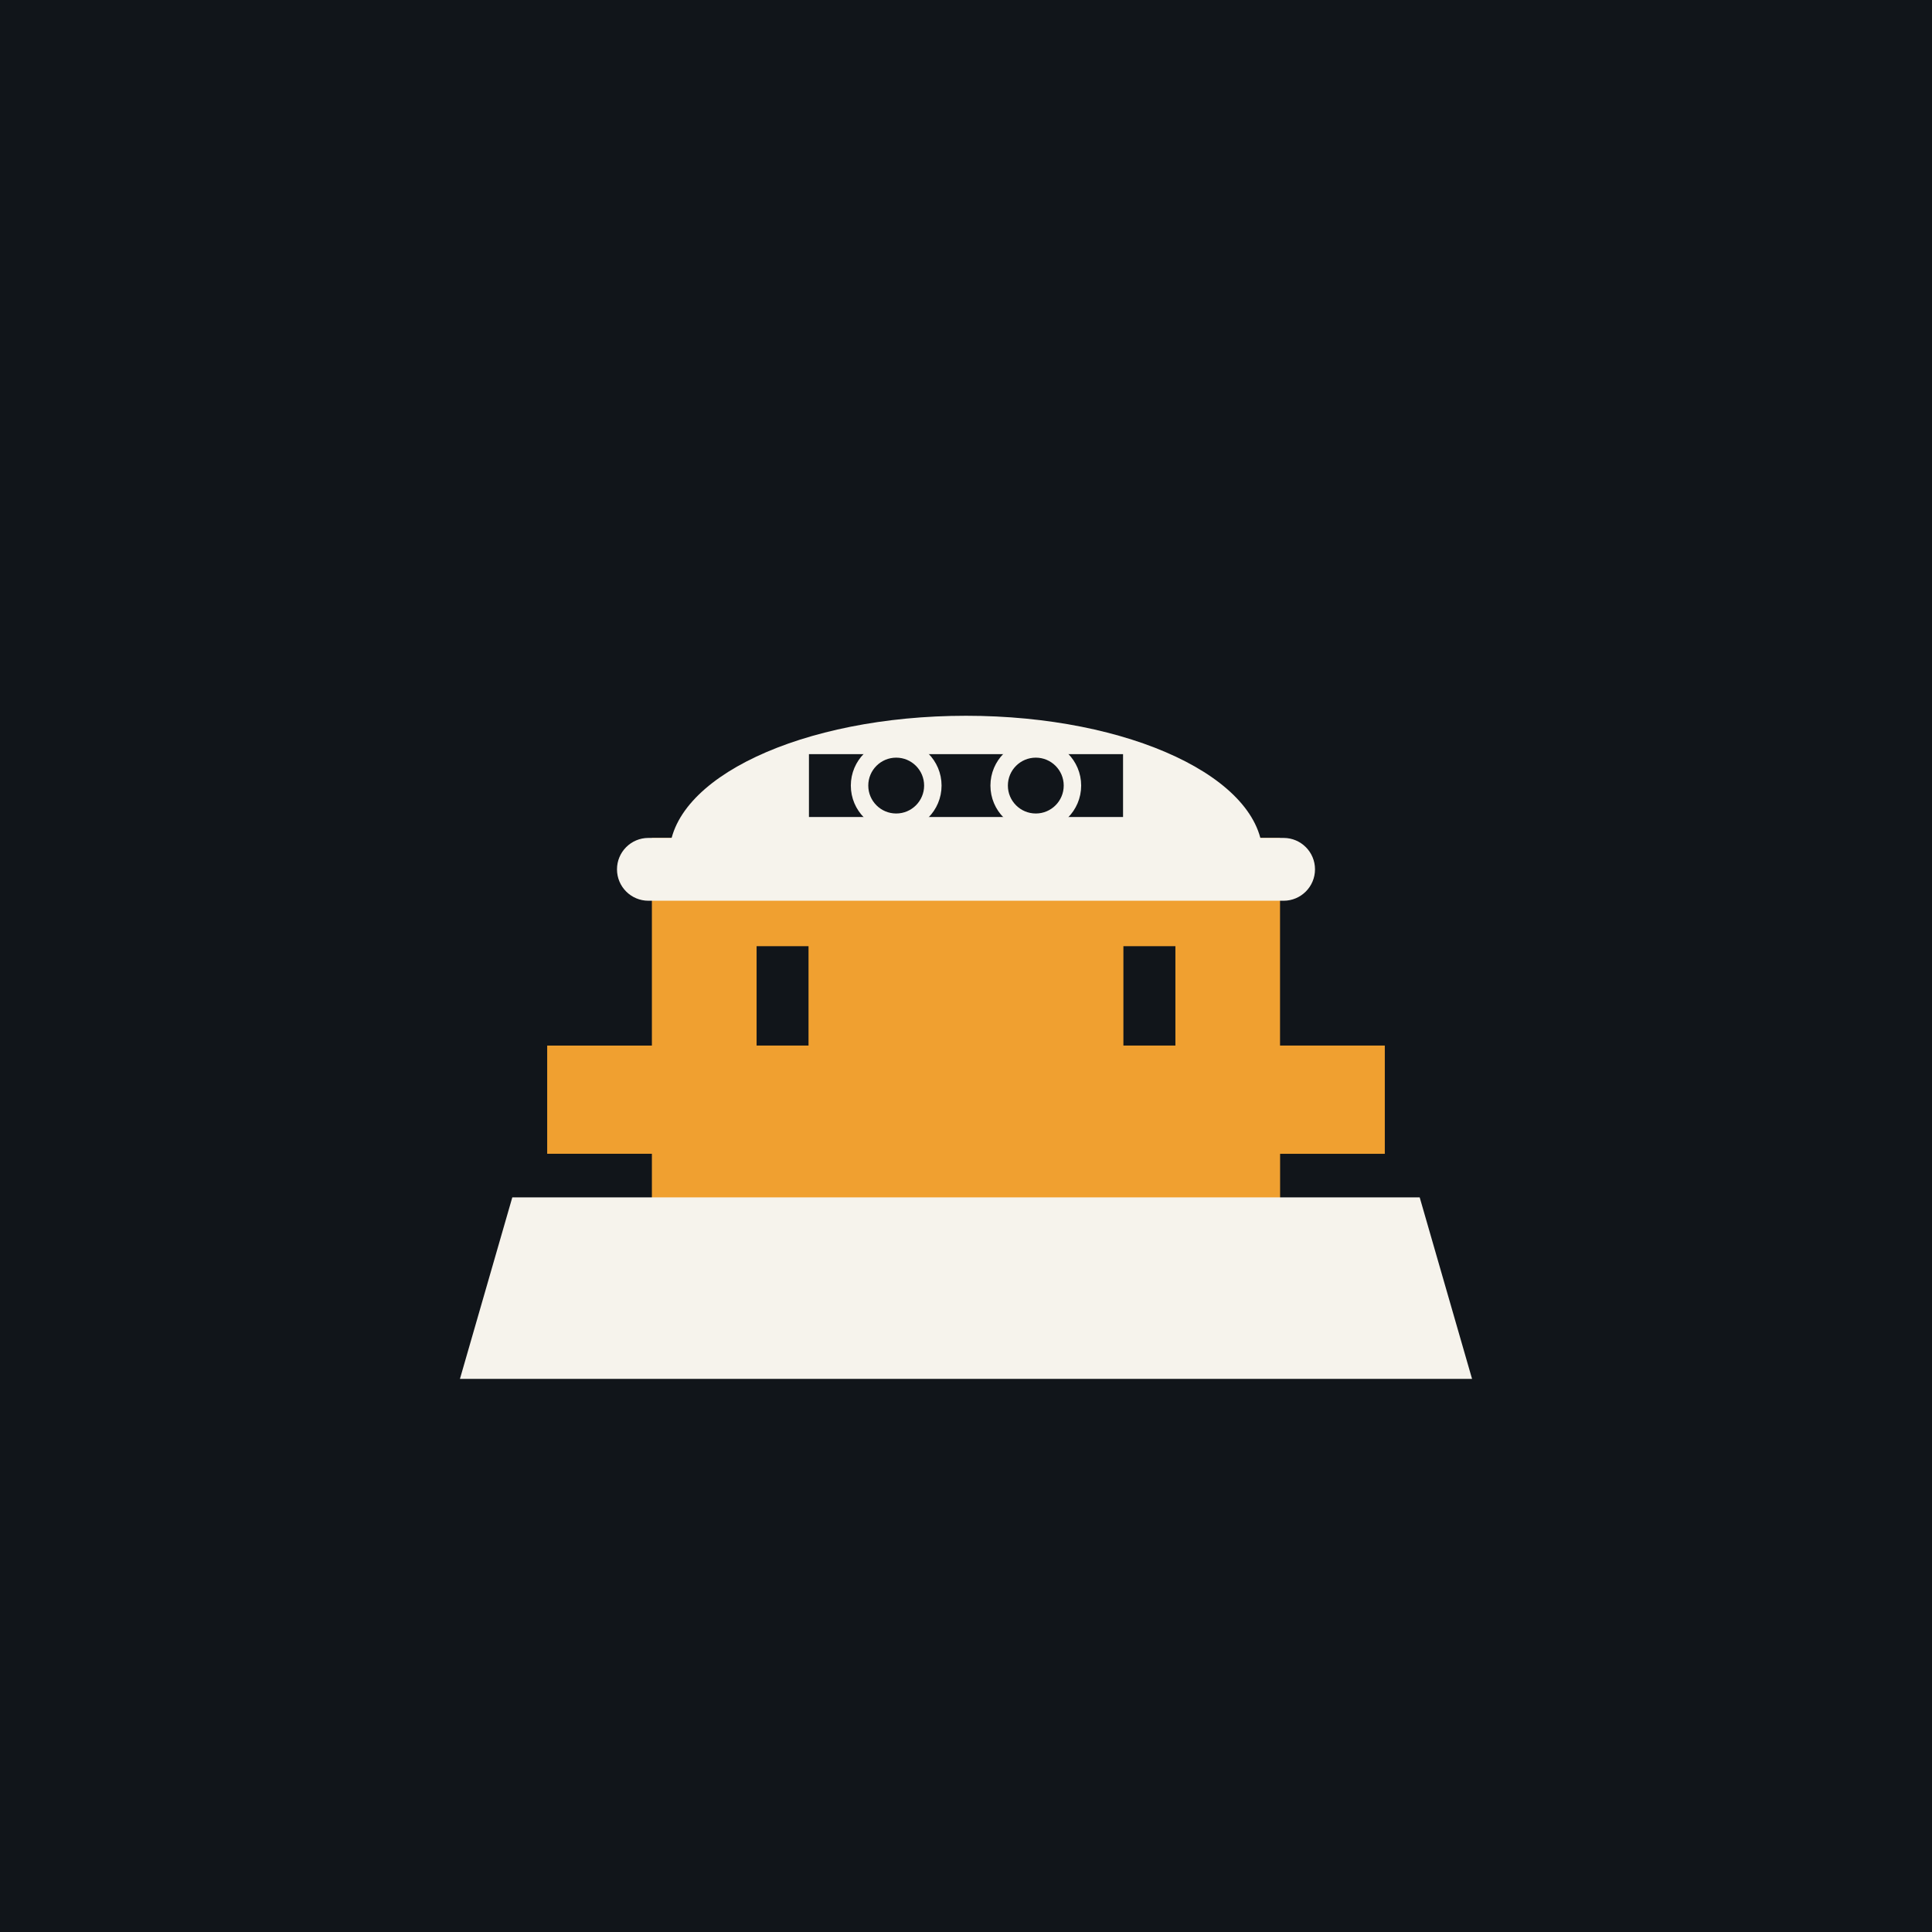
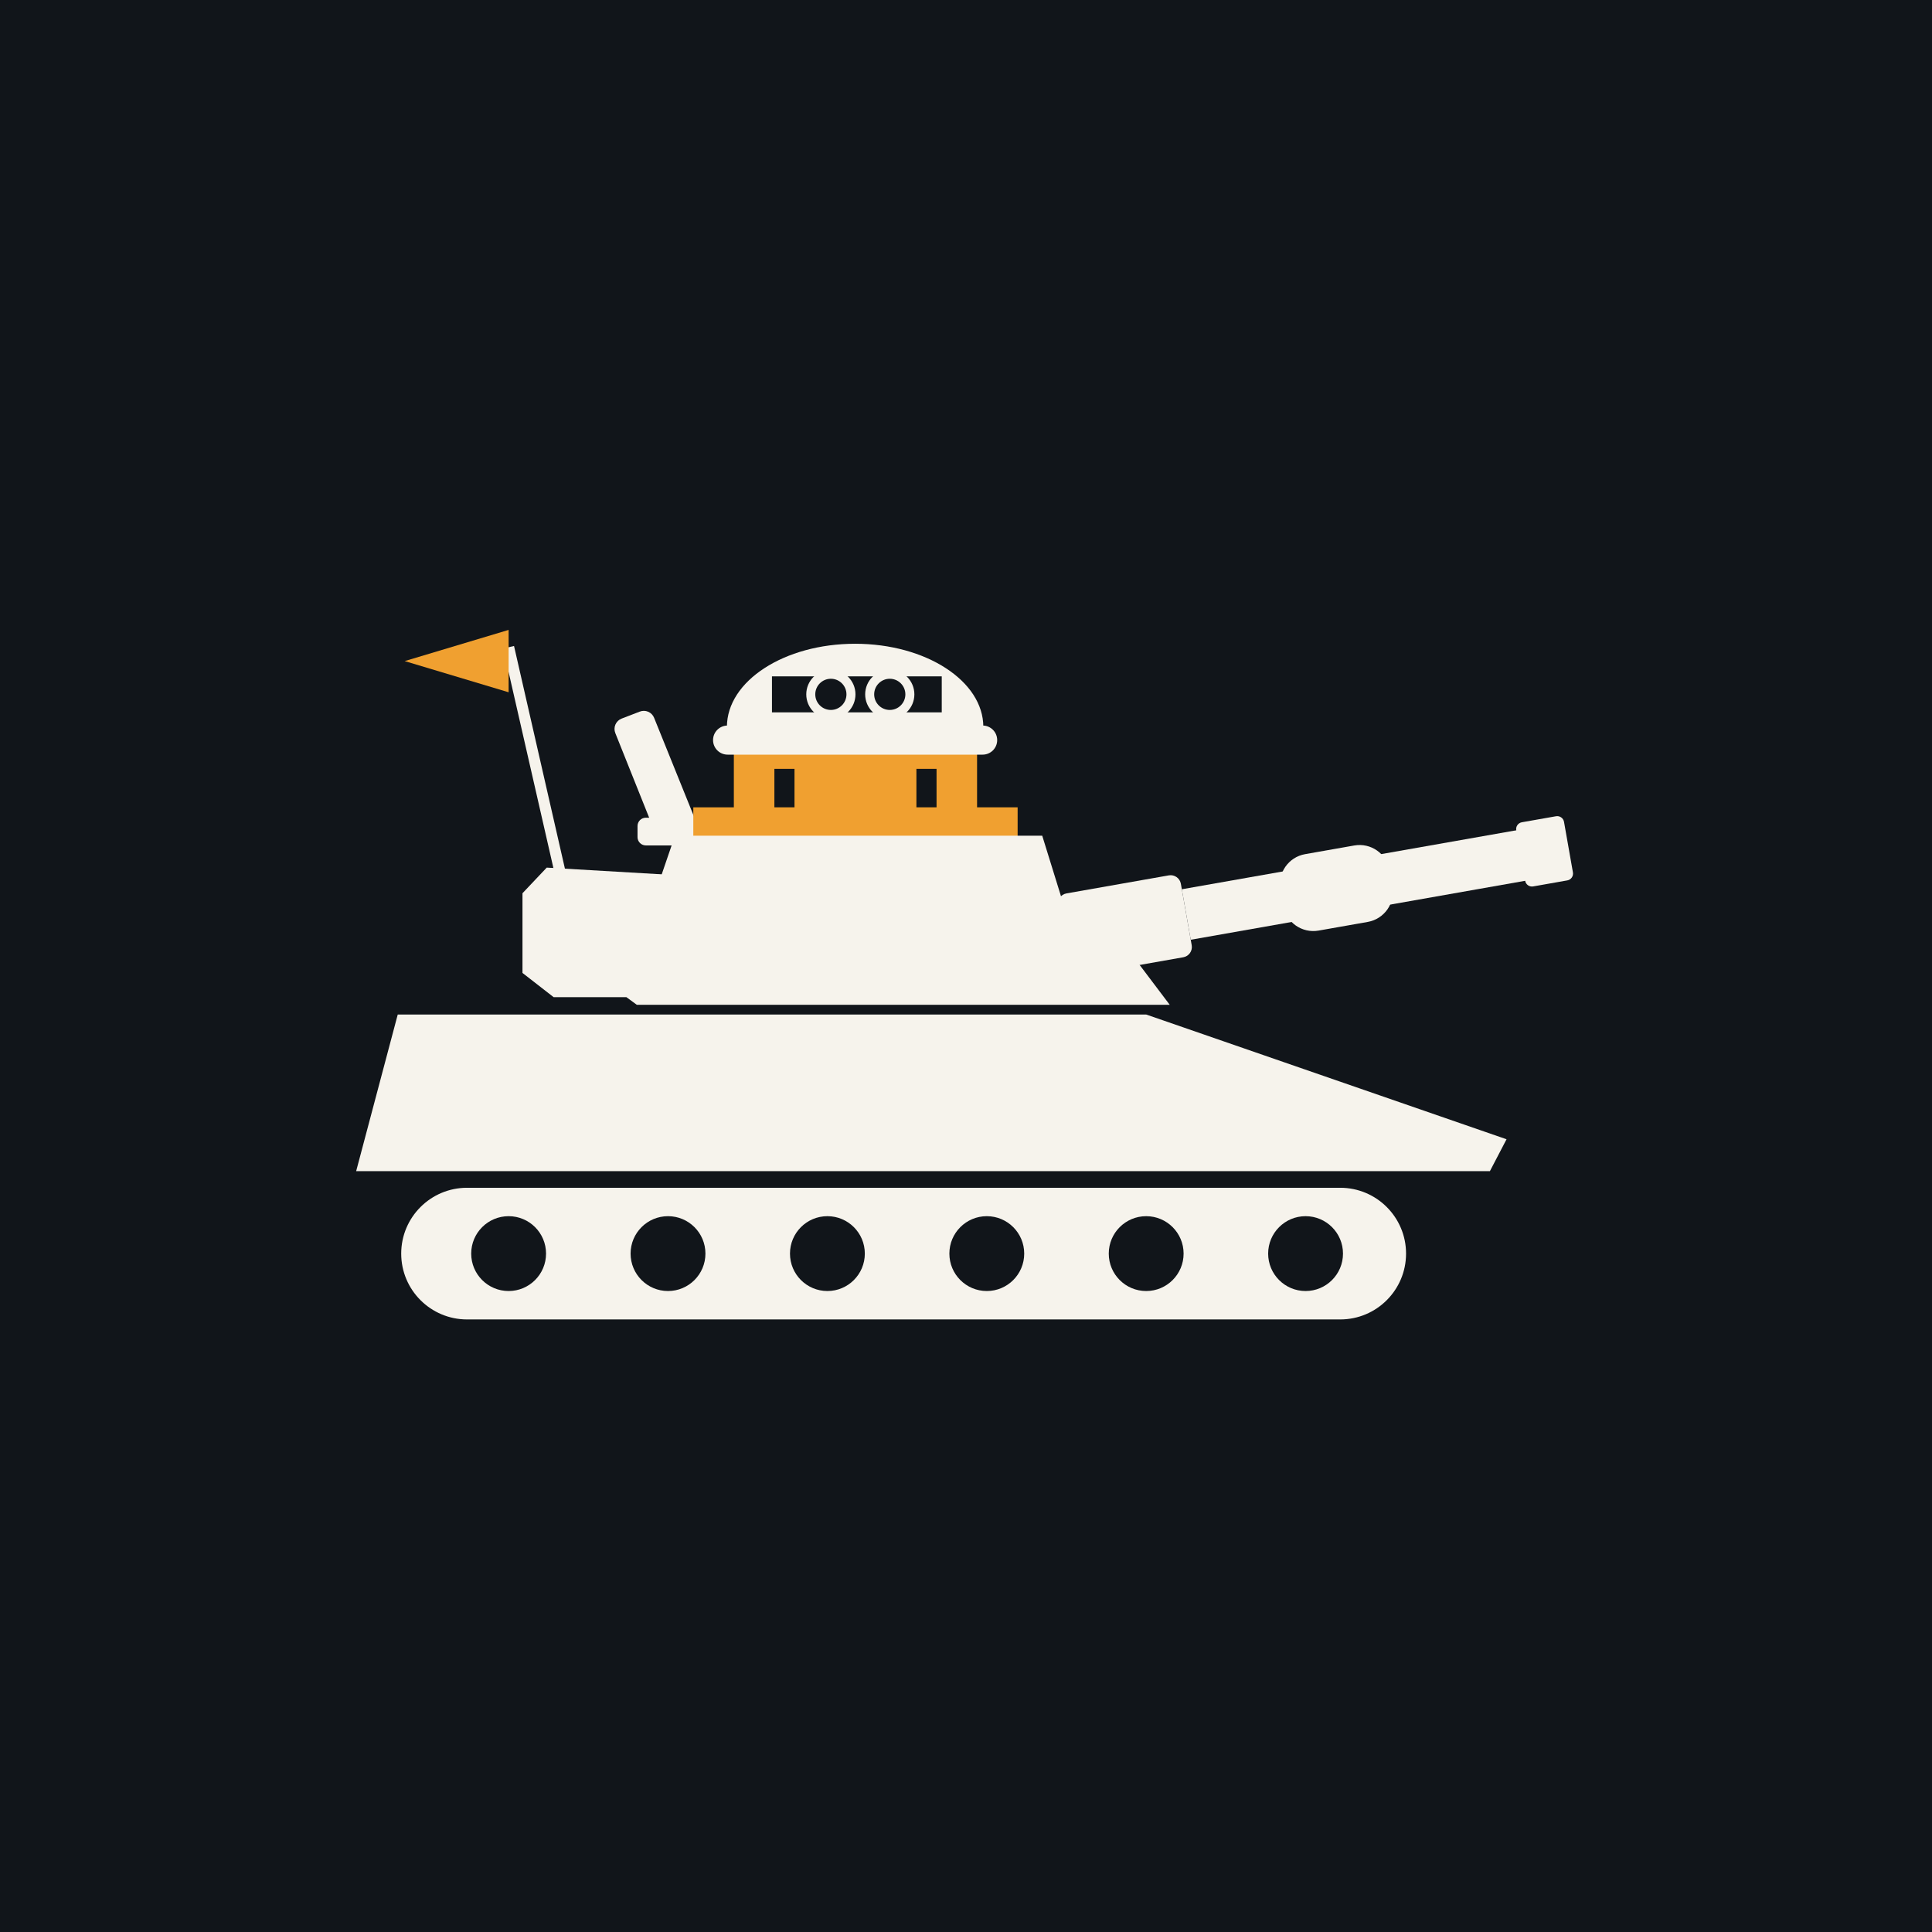
<svg xmlns="http://www.w3.org/2000/svg" viewBox="0 0 1024 1024" role="img" aria-label="Claude of Tanks">
  <rect width="1024" height="1024" fill="#11151a" />
-   <g transform="translate(216.03 222.14) scale(9.24903)">
-     <path style="fill:#f0a030" fill-rule="evenodd" d="M20.998 10.949H24v3.102h-3v3.028h-1.487V20H18v-2.921h-1.487V20H15v-2.921H9V20H7.488v-2.921H6V20H4.487v-2.921H3V14.05H0V10.95h3V5h17.998v5.949zM6 10.949h1.488V8.102H6v2.847zm10.51 0H18V8.102h-1.49v2.847z" transform="translate(8 14) scale(2)" />
-     <g fill="#f6f3ec">
-       <path d="M6 44.6h52l3 10.4H3Z" />
-       <path fill-rule="evenodd" d="M15 25a17 8 0 0 1 34 0ZM23 19.2h18v3.6H23Z" />
-       <rect x="12" y="24" width="40" height="3.6" rx="1.8" />
+   <g transform="translate(63.89 192.45) scale(3.67304)">
+     <g class="mk-run" fill="#f6f3ec">
+       <path fill-rule="evenodd" d="M50 119h126a9.5 9.5 0 0 1 0 19H50a9.5 9.5 0 0 1 0-19ZM61.4 128.5a5.4 5.4 0 1 0 -10.8 0a5.4 5.4 0 1 0 10.8 0ZM84.4 128.5a5.4 5.4 0 1 0 -10.8 0a5.4 5.4 0 1 0 10.8 0ZM107.4 128.5a5.4 5.4 0 1 0 -10.8 0a5.4 5.4 0 1 0 10.8 0ZM130.4 128.5a5.4 5.4 0 1 0 -10.8 0a5.4 5.4 0 1 0 10.8 0ZM153.4 128.5a5.4 5.4 0 1 0 -10.8 0a5.4 5.4 0 1 0 10.8 0ZM176.4 128.5a5.4 5.4 0 1 0 -10.8 0a5.4 5.4 0 1 0 10.8 0Z" />
    </g>
-     <g fill="none" stroke="#f6f3ec" stroke-width="1">
-       <circle cx="28" cy="21" r="2.1" />
-       <circle cx="36" cy="21" r="2.1" />
+     <g class="mk-hull">
+       <g class="mk-exhaust" />
+       <path fill="#f6f3ec" d="M34 116.6 40 94h108l52 18-2.4 4.6Z" />
+       <g class="mk-turret">
+         <g fill="#f6f3ec">
+           <g transform="rotate(-10 140 82)">
+             <rect x="136" y="76" width="18" height="12" rx="1.5" />
+             <rect x="154" y="78.3" width="52" height="7.4" />
+             <rect x="168" y="76.4" width="16" height="11.2" rx="4.4" />
+             <rect x="203" y="77.3" width="7" height="9.4" rx="1" />
+           </g>
+           <path d="M77.6 68.9 71.4 53.4a1.6 1.6 0 0 1 .9-2.1l2.6-1a1.6 1.6 0 0 1 2.1.9l6.3 15.6Z" />
+           <rect x="74.6" y="65.6" width="8.4" height="4" rx="1.2" />
+         </g>
+         <g class="mk-antenna">
+           <path d="M64 76 56 41" fill="none" stroke="#f6f3ec" stroke-width="1.6" />
+           <path style="fill:#f0a030" d="M56 38.5 41 43l15 4.5Z" />
+         </g>
+         <g class="mk-crew">
+           <g style="fill:#f0a030">
+             <path fill-rule="evenodd" d="M20.998 10.949H24v3.102h-3v3.028h-1.487V20H18v-2.921h-1.487V20H15v-2.921H9V20H7.488v-2.921H6V20H4.487v-2.921H3V14.05H0V10.95h3V5h17.998v5.949zM6 10.949h1.488V8.102H6v2.847zm10.51 0H18V8.102h-1.49v2.847z" transform="translate(82.65 42.75) scale(1.95)" />
+           </g>
+           <g fill="#f6f3ec">
+             <path fill-rule="evenodd" d="M87.5 52.5a18.5 12 0 0 1 37 0ZM94 45.2h24.5v5.2H94Z" />
+             <rect x="85.5" y="52.3" width="41" height="4.2" rx="2.1" />
+           </g>
+           <g fill="none" stroke="#f6f3ec" stroke-width="1.3">
+             <circle cx="102.5" cy="47.8" r="2.9" />
+             <circle cx="111" cy="47.8" r="2.9" />
+           </g>
+         </g>
+         <g fill="#f6f3ec">
+           <path d="M151.4 92.6 140 77.5 82 74 61.5 72.8 58 76.5V88l4.5 3.5H73l1.5 1.1Z" />
+           <path d="M77.5 75.5 80 68.2h53l3.1 10Z" />
+         </g>
+       </g>
    </g>
  </g>
</svg>
